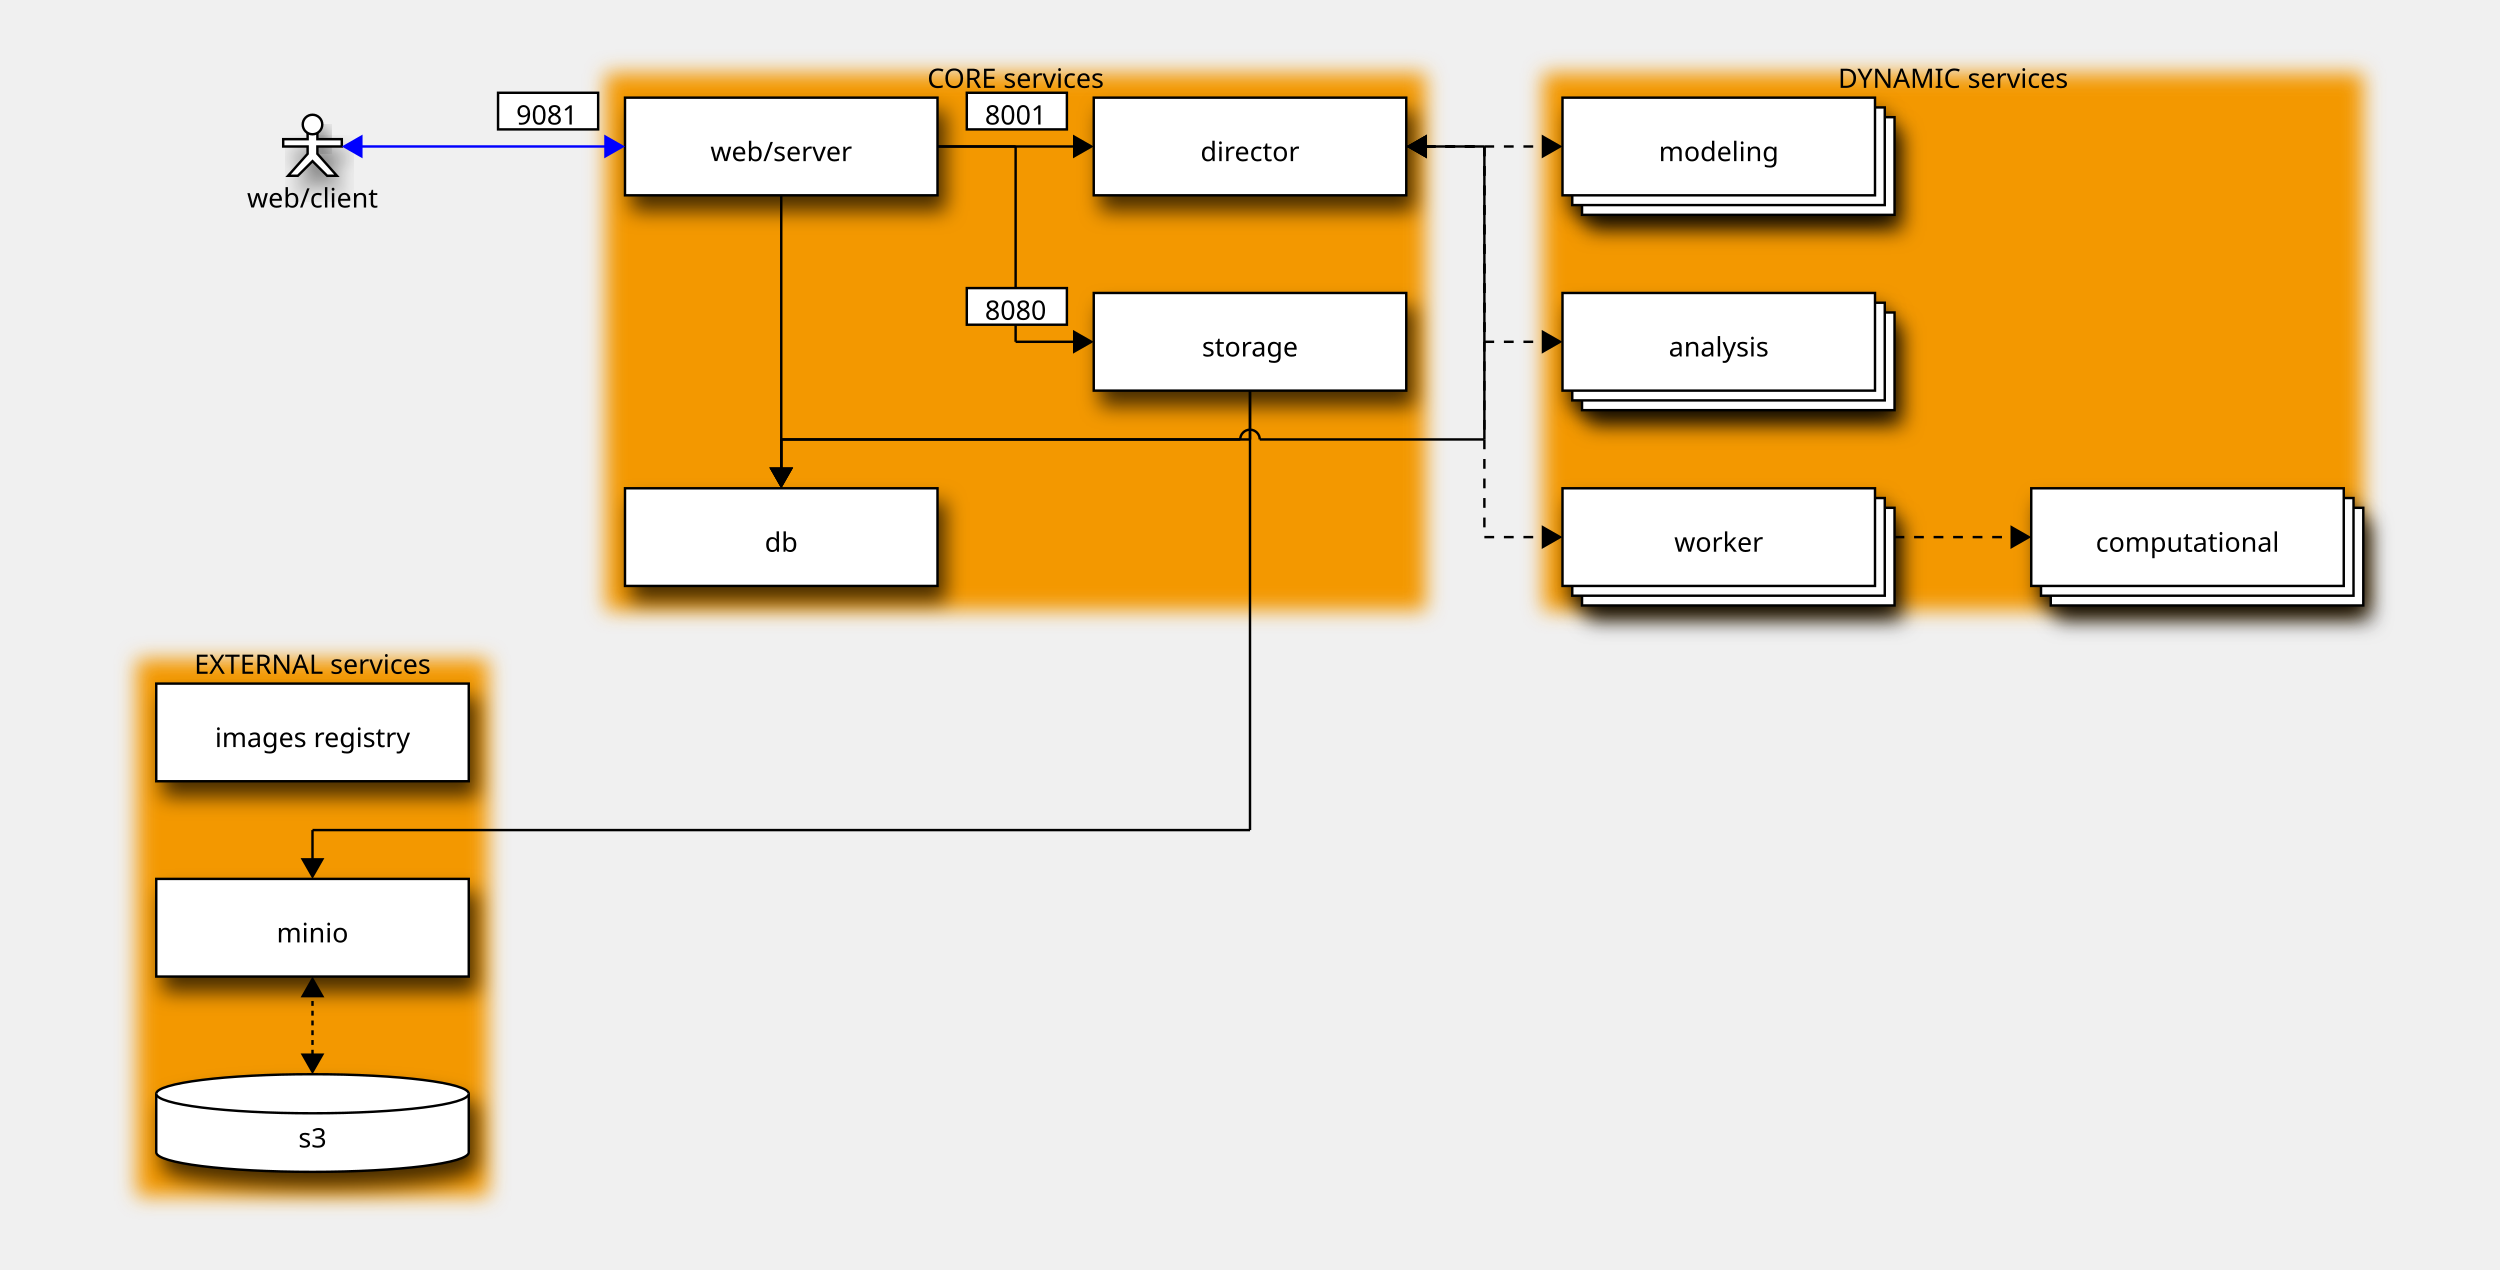
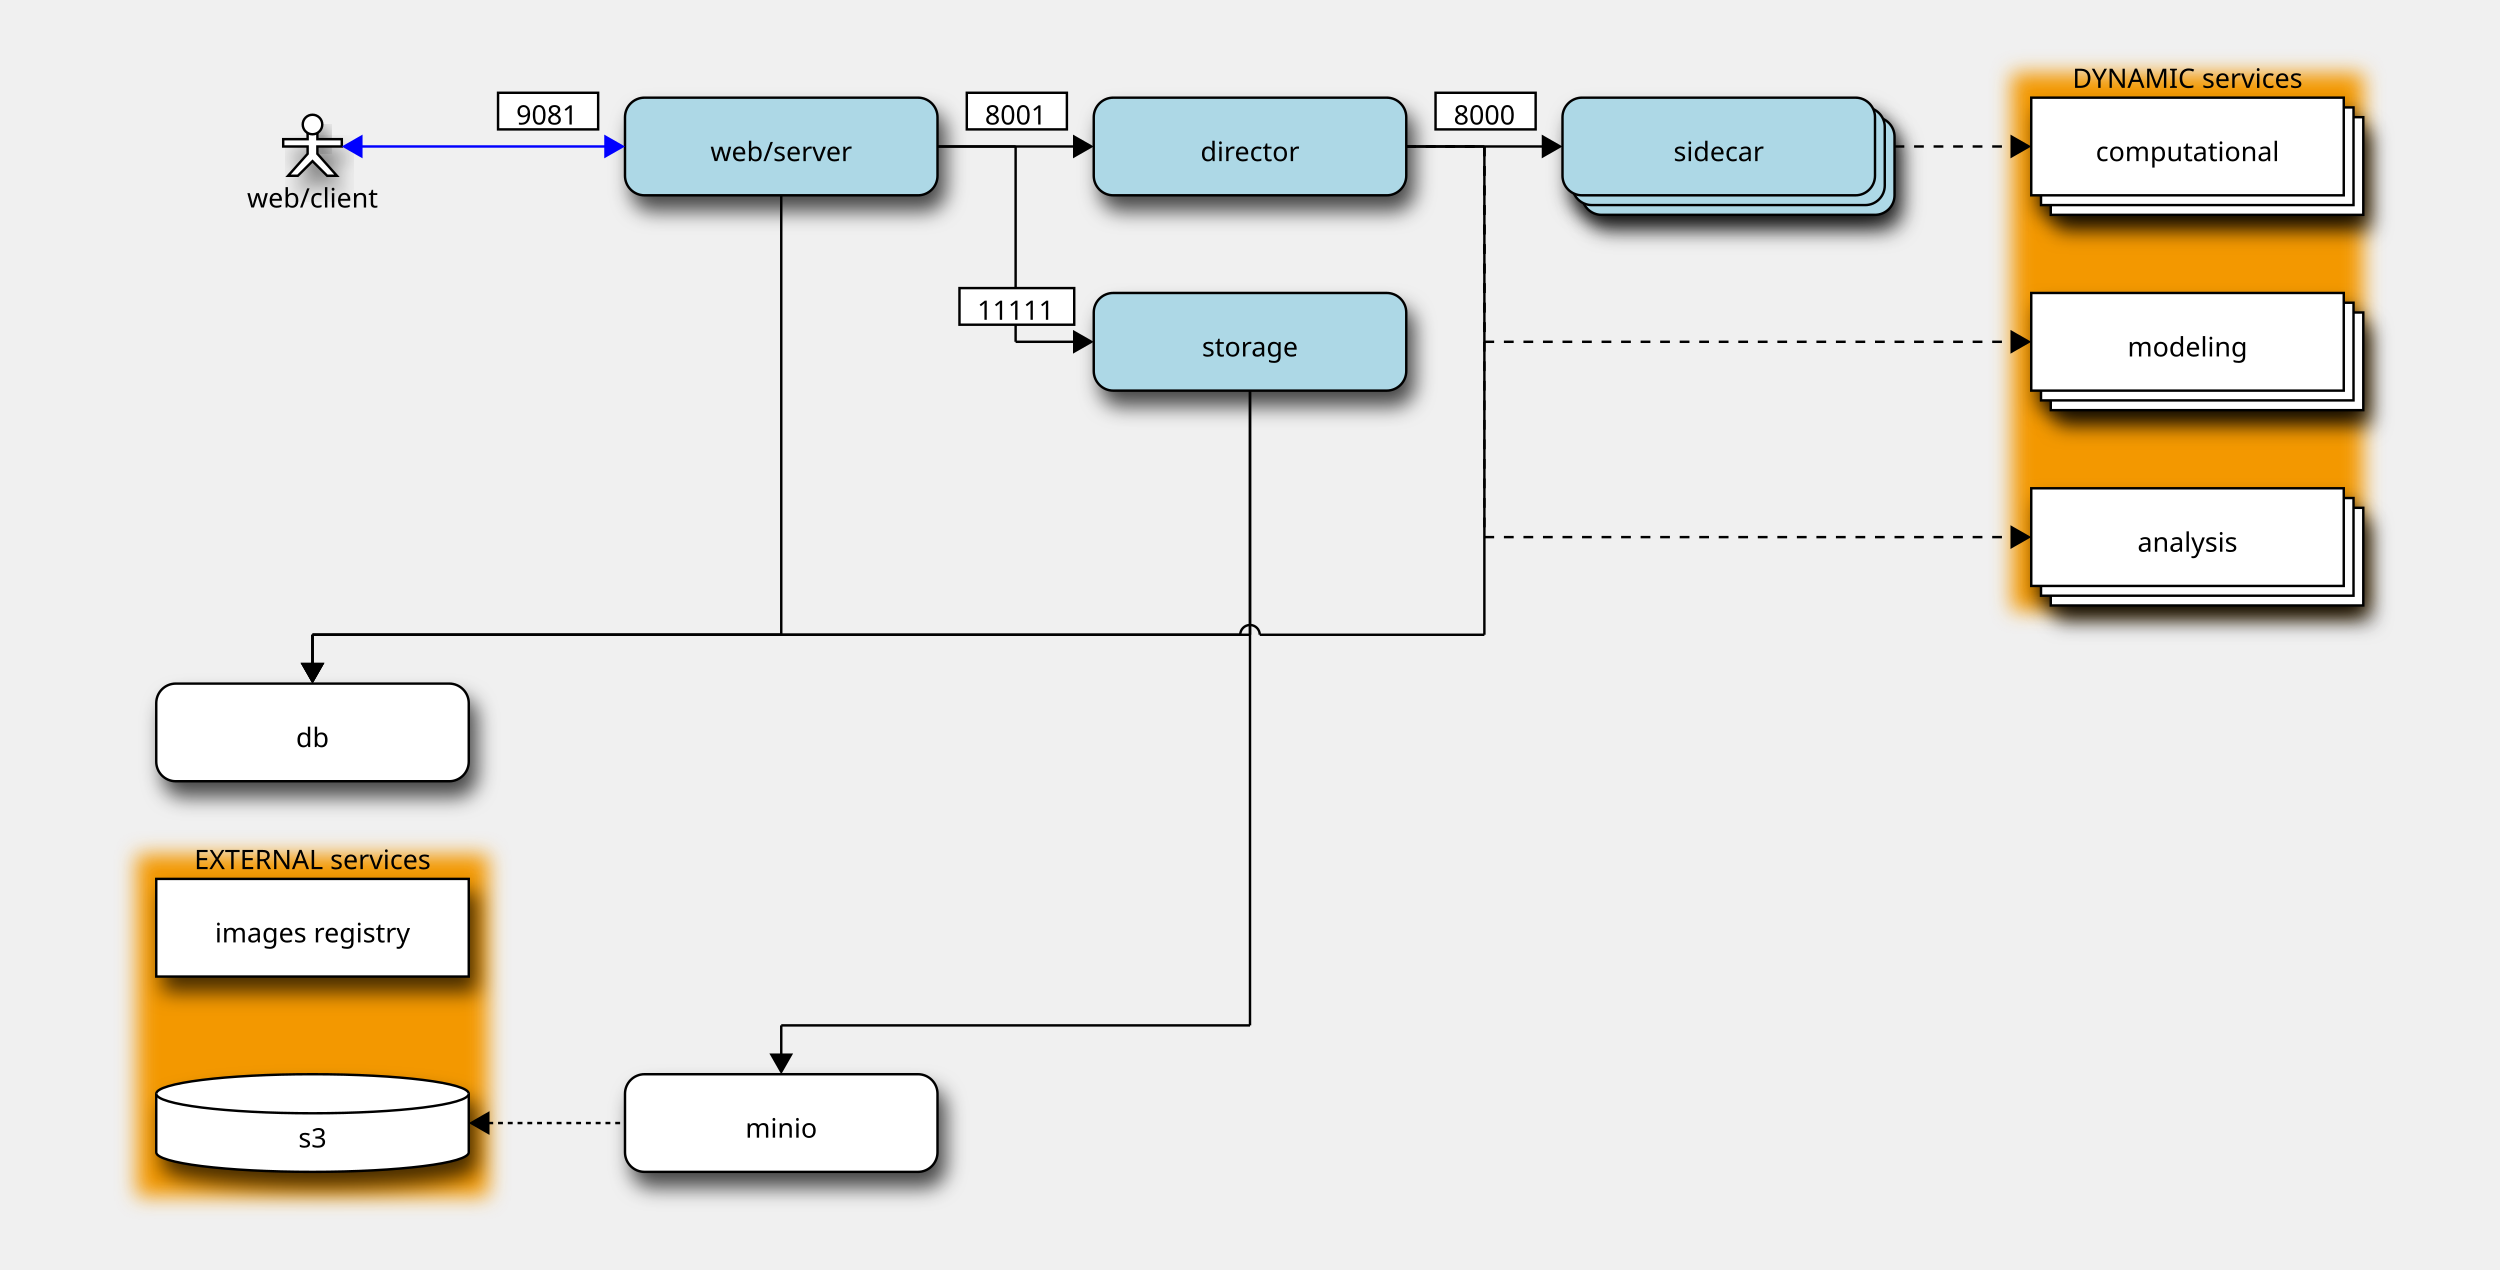
<svg xmlns="http://www.w3.org/2000/svg" viewBox="0 0 1024 520">
  <defs id="defs_block">
    <filter height="1.504" id="filter_blur" width="1.157" x="-0.079" y="-0.252">
      <feGaussianBlur id="feGaussianBlur3780" stdDeviation="4.2" />
    </filter>
  </defs>
-   <rect fill="rgb(243,152,0)" height="220" style="filter:url(#filter_blur)" width="336" x="632" y="30" />
-   <rect fill="rgb(243,152,0)" height="220" style="filter:url(#filter_blur)" width="144" x="56" y="270" />
-   <rect fill="rgb(243,152,0)" height="220" style="filter:url(#filter_blur)" width="336" x="248" y="30" />
+   <rect fill="rgb(243,152,0)" height="220" style="filter:url(#filter_blur)" width="144" x="824" y="30" />
+   <rect fill="rgb(243,152,0)" height="140" style="filter:url(#filter_blur)" width="144" x="56" y="350" />
+   <path d="M 659 54 L 771 54 A8,8 0 0 1 779 62 L 779 86 A8,8 0 0 1 771 94 L 659 94 A8,8 0 0 1 651 86 L 651 62 A8,8 0 0 1 659 54" fill="rgb(0,0,0)" stroke="rgb(0,0,0)" style="filter:url(#filter_blur);opacity:0.7;fill-opacity:1" />
+   <path d="M 655 50 L 767 50 A8,8 0 0 1 775 58 L 775 82 A8,8 0 0 1 767 90 L 655 90 A8,8 0 0 1 647 82 L 647 58 A8,8 0 0 1 655 50" fill="rgb(0,0,0)" stroke="rgb(0,0,0)" style="filter:url(#filter_blur);opacity:0.7;fill-opacity:1" />
+   <path d="M 651 46 L 763 46 A8,8 0 0 1 771 54 L 771 78 A8,8 0 0 1 763 86 L 651 86 A8,8 0 0 1 643 78 L 643 54 A8,8 0 0 1 651 46" fill="rgb(0,0,0)" stroke="rgb(0,0,0)" style="filter:url(#filter_blur);opacity:0.7;fill-opacity:1" />
+   <rect fill="rgb(0,0,0)" height="40" stroke="rgb(0,0,0)" style="filter:url(#filter_blur);opacity:0.7;fill-opacity:1" width="128" x="843" y="54" />
+   <rect fill="rgb(0,0,0)" height="40" stroke="rgb(0,0,0)" style="filter:url(#filter_blur);opacity:0.7;fill-opacity:1" width="128" x="839" y="50" />
+   <rect fill="rgb(0,0,0)" height="40" stroke="rgb(0,0,0)" style="filter:url(#filter_blur);opacity:0.7;fill-opacity:1" width="128" x="835" y="46" />
+   <rect fill="rgb(0,0,0)" height="40" stroke="rgb(0,0,0)" style="filter:url(#filter_blur);opacity:0.7;fill-opacity:1" width="128" x="843" y="134" />
+   <rect fill="rgb(0,0,0)" height="40" stroke="rgb(0,0,0)" style="filter:url(#filter_blur);opacity:0.7;fill-opacity:1" width="128" x="839" y="130" />
+   <rect fill="rgb(0,0,0)" height="40" stroke="rgb(0,0,0)" style="filter:url(#filter_blur);opacity:0.7;fill-opacity:1" width="128" x="835" y="126" />
  <rect fill="rgb(0,0,0)" height="40" stroke="rgb(0,0,0)" style="filter:url(#filter_blur);opacity:0.7;fill-opacity:1" width="128" x="843" y="214" />
  <rect fill="rgb(0,0,0)" height="40" stroke="rgb(0,0,0)" style="filter:url(#filter_blur);opacity:0.7;fill-opacity:1" width="128" x="839" y="210" />
  <rect fill="rgb(0,0,0)" height="40" stroke="rgb(0,0,0)" style="filter:url(#filter_blur);opacity:0.7;fill-opacity:1" width="128" x="835" y="206" />
-   <rect fill="rgb(0,0,0)" height="40" stroke="rgb(0,0,0)" style="filter:url(#filter_blur);opacity:0.7;fill-opacity:1" width="128" x="651" y="54" />
-   <rect fill="rgb(0,0,0)" height="40" stroke="rgb(0,0,0)" style="filter:url(#filter_blur);opacity:0.7;fill-opacity:1" width="128" x="647" y="50" />
-   <rect fill="rgb(0,0,0)" height="40" stroke="rgb(0,0,0)" style="filter:url(#filter_blur);opacity:0.7;fill-opacity:1" width="128" x="643" y="46" />
-   <rect fill="rgb(0,0,0)" height="40" stroke="rgb(0,0,0)" style="filter:url(#filter_blur);opacity:0.7;fill-opacity:1" width="128" x="651" y="134" />
-   <rect fill="rgb(0,0,0)" height="40" stroke="rgb(0,0,0)" style="filter:url(#filter_blur);opacity:0.7;fill-opacity:1" width="128" x="647" y="130" />
-   <rect fill="rgb(0,0,0)" height="40" stroke="rgb(0,0,0)" style="filter:url(#filter_blur);opacity:0.7;fill-opacity:1" width="128" x="643" y="126" />
-   <rect fill="rgb(0,0,0)" height="40" stroke="rgb(0,0,0)" style="filter:url(#filter_blur);opacity:0.7;fill-opacity:1" width="128" x="651" y="214" />
-   <rect fill="rgb(0,0,0)" height="40" stroke="rgb(0,0,0)" style="filter:url(#filter_blur);opacity:0.7;fill-opacity:1" width="128" x="647" y="210" />
-   <rect fill="rgb(0,0,0)" height="40" stroke="rgb(0,0,0)" style="filter:url(#filter_blur);opacity:0.7;fill-opacity:1" width="128" x="643" y="206" />
+   <path d="M 459 46 L 571 46 A8,8 0 0 1 579 54 L 579 78 A8,8 0 0 1 571 86 L 459 86 A8,8 0 0 1 451 78 L 451 54 A8,8 0 0 1 459 46" fill="rgb(0,0,0)" stroke="rgb(0,0,0)" style="filter:url(#filter_blur);opacity:0.7;fill-opacity:1" />
+   <path d="M 459 126 L 571 126 A8,8 0 0 1 579 134 L 579 158 A8,8 0 0 1 571 166 L 459 166 A8,8 0 0 1 451 158 L 451 134 A8,8 0 0 1 459 126" fill="rgb(0,0,0)" stroke="rgb(0,0,0)" style="filter:url(#filter_blur);opacity:0.7;fill-opacity:1" />
+   <path d="M 267 46 L 379 46 A8,8 0 0 1 387 54 L 387 78 A8,8 0 0 1 379 86 L 267 86 A8,8 0 0 1 259 78 L 259 54 A8,8 0 0 1 267 46" fill="rgb(0,0,0)" stroke="rgb(0,0,0)" style="filter:url(#filter_blur);opacity:0.7;fill-opacity:1" />
  <polygon fill="rgb(0,0,0)" points="133,60 133,63 143,63 143,66 133,66 133,69 141,78 137,78 131,72 125,78 121,78 129,69 129,66 119,66 119,63 129,63 129,60" style="filter:url(#filter_blur);opacity:0.7;fill-opacity:1" />
  <ellipse cx="131" cy="57" fill="rgb(0,0,0)" rx="4" ry="4" stroke="rgb(0,0,0)" style="filter:url(#filter_blur);opacity:0.7;fill-opacity:1" />
-   <rect fill="rgb(0,0,0)" height="40" stroke="rgb(0,0,0)" style="filter:url(#filter_blur);opacity:0.7;fill-opacity:1" width="128" x="67" y="286" />
+   <path d="M 75 286 L 187 286 A8,8 0 0 1 195 294 L 195 318 A8,8 0 0 1 187 326 L 75 326 A8,8 0 0 1 67 318 L 67 294 A8,8 0 0 1 75 286" fill="rgb(0,0,0)" stroke="rgb(0,0,0)" style="filter:url(#filter_blur);opacity:0.7;fill-opacity:1" />
  <rect fill="rgb(0,0,0)" height="40" stroke="rgb(0,0,0)" style="filter:url(#filter_blur);opacity:0.7;fill-opacity:1" width="128" x="67" y="366" />
  <path d="M 67 454 A64,8 0 0 1 195 454 L 195 478 A64,8 0 0 1 67 478 L 67 454" fill="rgb(0,0,0)" stroke="rgb(0,0,0)" style="filter:url(#filter_blur);opacity:0.7;fill-opacity:1" />
-   <rect fill="rgb(0,0,0)" height="40" stroke="rgb(0,0,0)" style="filter:url(#filter_blur);opacity:0.7;fill-opacity:1" width="128" x="259" y="46" />
-   <rect fill="rgb(0,0,0)" height="40" stroke="rgb(0,0,0)" style="filter:url(#filter_blur);opacity:0.7;fill-opacity:1" width="128" x="451" y="46" />
-   <rect fill="rgb(0,0,0)" height="40" stroke="rgb(0,0,0)" style="filter:url(#filter_blur);opacity:0.7;fill-opacity:1" width="128" x="451" y="126" />
-   <rect fill="rgb(0,0,0)" height="40" stroke="rgb(0,0,0)" style="filter:url(#filter_blur);opacity:0.7;fill-opacity:1" width="128" x="259" y="206" />
+   <path d="M 267 446 L 379 446 A8,8 0 0 1 387 454 L 387 478 A8,8 0 0 1 379 486 L 267 486 A8,8 0 0 1 259 478 L 259 454 A8,8 0 0 1 267 446" fill="rgb(0,0,0)" stroke="rgb(0,0,0)" style="filter:url(#filter_blur);opacity:0.7;fill-opacity:1" />
+   <path d="M 656 48 L 768 48 A8,8 0 0 1 776 56 L 776 80 A8,8 0 0 1 768 88 L 656 88 A8,8 0 0 1 648 80 L 648 56 A8,8 0 0 1 656 48" fill="rgb(173,216,230)" stroke="rgb(0,0,0)" />
+   <path d="M 652 44 L 764 44 A8,8 0 0 1 772 52 L 772 76 A8,8 0 0 1 764 84 L 652 84 A8,8 0 0 1 644 76 L 644 52 A8,8 0 0 1 652 44" fill="rgb(173,216,230)" stroke="rgb(0,0,0)" />
+   <path d="M 648 40 L 760 40 A8,8 0 0 1 768 48 L 768 72 A8,8 0 0 1 760 80 L 648 80 A8,8 0 0 1 640 72 L 640 48 A8,8 0 0 1 648 40" fill="rgb(173,216,230)" stroke="rgb(0,0,0)" />
+   <text fill="rgb(0,0,0)" font-family="sans-serif" font-size="11" font-style="normal" font-weight="normal" text-anchor="middle" textLength="43" x="704" y="66">sidecar</text>
+   <rect fill="rgb(255,255,255)" height="40" stroke="rgb(0,0,0)" width="128" x="840" y="48" />
+   <rect fill="rgb(255,255,255)" height="40" stroke="rgb(0,0,0)" width="128" x="836" y="44" />
+   <rect fill="rgb(255,255,255)" height="40" stroke="rgb(0,0,0)" width="128" x="832" y="40" />
+   <text fill="rgb(0,0,0)" font-family="sans-serif" font-size="11" font-style="normal" font-weight="normal" text-anchor="middle" textLength="79" x="896" y="66">computational</text>
+   <rect fill="rgb(255,255,255)" height="40" stroke="rgb(0,0,0)" width="128" x="840" y="128" />
+   <rect fill="rgb(255,255,255)" height="40" stroke="rgb(0,0,0)" width="128" x="836" y="124" />
+   <rect fill="rgb(255,255,255)" height="40" stroke="rgb(0,0,0)" width="128" x="832" y="120" />
+   <text fill="rgb(0,0,0)" font-family="sans-serif" font-size="11" font-style="normal" font-weight="normal" text-anchor="middle" textLength="49" x="896" y="146">modeling</text>
  <rect fill="rgb(255,255,255)" height="40" stroke="rgb(0,0,0)" width="128" x="840" y="208" />
  <rect fill="rgb(255,255,255)" height="40" stroke="rgb(0,0,0)" width="128" x="836" y="204" />
  <rect fill="rgb(255,255,255)" height="40" stroke="rgb(0,0,0)" width="128" x="832" y="200" />
-   <text fill="rgb(0,0,0)" font-family="sans-serif" font-size="11" font-style="normal" font-weight="normal" text-anchor="middle" textLength="79" x="896" y="226">computational</text>
-   <rect fill="rgb(255,255,255)" height="40" stroke="rgb(0,0,0)" width="128" x="648" y="48" />
-   <rect fill="rgb(255,255,255)" height="40" stroke="rgb(0,0,0)" width="128" x="644" y="44" />
-   <rect fill="rgb(255,255,255)" height="40" stroke="rgb(0,0,0)" width="128" x="640" y="40" />
-   <text fill="rgb(0,0,0)" font-family="sans-serif" font-size="11" font-style="normal" font-weight="normal" text-anchor="middle" textLength="49" x="704" y="66">modeling</text>
-   <rect fill="rgb(255,255,255)" height="40" stroke="rgb(0,0,0)" width="128" x="648" y="128" />
-   <rect fill="rgb(255,255,255)" height="40" stroke="rgb(0,0,0)" width="128" x="644" y="124" />
-   <rect fill="rgb(255,255,255)" height="40" stroke="rgb(0,0,0)" width="128" x="640" y="120" />
-   <text fill="rgb(0,0,0)" font-family="sans-serif" font-size="11" font-style="normal" font-weight="normal" text-anchor="middle" textLength="49" x="704" y="146">analysis</text>
-   <rect fill="rgb(255,255,255)" height="40" stroke="rgb(0,0,0)" width="128" x="648" y="208" />
-   <rect fill="rgb(255,255,255)" height="40" stroke="rgb(0,0,0)" width="128" x="644" y="204" />
-   <rect fill="rgb(255,255,255)" height="40" stroke="rgb(0,0,0)" width="128" x="640" y="200" />
-   <text fill="rgb(0,0,0)" font-family="sans-serif" font-size="11" font-style="normal" font-weight="normal" text-anchor="middle" textLength="37" x="704" y="226">worker</text>
+   <text fill="rgb(0,0,0)" font-family="sans-serif" font-size="11" font-style="normal" font-weight="normal" text-anchor="middle" textLength="49" x="896" y="226">analysis</text>
+   <path d="M 456 40 L 568 40 A8,8 0 0 1 576 48 L 576 72 A8,8 0 0 1 568 80 L 456 80 A8,8 0 0 1 448 72 L 448 48 A8,8 0 0 1 456 40" fill="rgb(173,216,230)" stroke="rgb(0,0,0)" />
+   <text fill="rgb(0,0,0)" font-family="sans-serif" font-size="11" font-style="normal" font-weight="normal" text-anchor="middle" textLength="49" x="512" y="66">director</text>
+   <path d="M 456 120 L 568 120 A8,8 0 0 1 576 128 L 576 152 A8,8 0 0 1 568 160 L 456 160 A8,8 0 0 1 448 152 L 448 128 A8,8 0 0 1 456 120" fill="rgb(173,216,230)" stroke="rgb(0,0,0)" />
+   <text fill="rgb(0,0,0)" font-family="sans-serif" font-size="11" font-style="normal" font-weight="normal" text-anchor="middle" textLength="43" x="512" y="146">storage</text>
+   <path d="M 264 40 L 376 40 A8,8 0 0 1 384 48 L 384 72 A8,8 0 0 1 376 80 L 264 80 A8,8 0 0 1 256 72 L 256 48 A8,8 0 0 1 264 40" fill="rgb(173,216,230)" stroke="rgb(0,0,0)" />
+   <text fill="rgb(0,0,0)" font-family="sans-serif" font-size="11" font-style="normal" font-weight="normal" text-anchor="middle" textLength="61" x="320" y="66">web/server</text>
  <polygon fill="rgb(255,255,255)" points="130,54 130,57 140,57 140,60 130,60 130,63 138,72 134,72 128,66 122,72 118,72 126,63 126,60 116,60 116,57 126,57 126,54" stroke="rgb(0,0,0)" />
  <ellipse cx="128" cy="51" fill="rgb(255,255,255)" rx="4" ry="4" stroke="rgb(0,0,0)" />
  <text fill="rgb(0,0,0)" font-family="sans-serif" font-size="11" font-style="normal" font-weight="normal" text-anchor="middle" textLength="61" x="128" y="85">web/client</text>
-   <rect fill="rgb(255,255,255)" height="40" stroke="rgb(0,0,0)" width="128" x="64" y="280" />
-   <text fill="rgb(0,0,0)" font-family="sans-serif" font-size="11" font-style="normal" font-weight="normal" text-anchor="middle" textLength="91" x="128" y="306">images registry</text>
+   <path d="M 72 280 L 184 280 A8,8 0 0 1 192 288 L 192 312 A8,8 0 0 1 184 320 L 72 320 A8,8 0 0 1 64 312 L 64 288 A8,8 0 0 1 72 280" fill="rgb(255,255,255)" stroke="rgb(0,0,0)" />
+   <text fill="rgb(0,0,0)" font-family="sans-serif" font-size="11" font-style="normal" font-weight="normal" text-anchor="middle" textLength="13" x="128" y="306">db</text>
  <rect fill="rgb(255,255,255)" height="40" stroke="rgb(0,0,0)" width="128" x="64" y="360" />
-   <text fill="rgb(0,0,0)" font-family="sans-serif" font-size="11" font-style="normal" font-weight="normal" text-anchor="middle" textLength="31" x="128" y="386">minio</text>
+   <text fill="rgb(0,0,0)" font-family="sans-serif" font-size="11" font-style="normal" font-weight="normal" text-anchor="middle" textLength="91" x="128" y="386">images registry</text>
  <path d="M 64 448 A64,8 0 0 1 192 448 L 192 472 A64,8 0 0 1 64 472 L 64 448" fill="rgb(255,255,255)" stroke="rgb(0,0,0)" />
  <path d="M 192 448 A64,8 0 0 1 64 448" fill="rgb(255,255,255)" stroke="rgb(0,0,0)" />
  <text fill="rgb(0,0,0)" font-family="sans-serif" font-size="11" font-style="normal" font-weight="normal" text-anchor="middle" textLength="13" x="128" y="470">s3</text>
-   <rect fill="rgb(255,255,255)" height="40" stroke="rgb(0,0,0)" width="128" x="256" y="40" />
-   <text fill="rgb(0,0,0)" font-family="sans-serif" font-size="11" font-style="normal" font-weight="normal" text-anchor="middle" textLength="61" x="320" y="66">web/server</text>
-   <rect fill="rgb(255,255,255)" height="40" stroke="rgb(0,0,0)" width="128" x="448" y="40" />
-   <text fill="rgb(0,0,0)" font-family="sans-serif" font-size="11" font-style="normal" font-weight="normal" text-anchor="middle" textLength="49" x="512" y="66">director</text>
-   <rect fill="rgb(255,255,255)" height="40" stroke="rgb(0,0,0)" width="128" x="448" y="120" />
-   <text fill="rgb(0,0,0)" font-family="sans-serif" font-size="11" font-style="normal" font-weight="normal" text-anchor="middle" textLength="43" x="512" y="146">storage</text>
-   <rect fill="rgb(255,255,255)" height="40" stroke="rgb(0,0,0)" width="128" x="256" y="200" />
-   <text fill="rgb(0,0,0)" font-family="sans-serif" font-size="11" font-style="normal" font-weight="normal" text-anchor="middle" textLength="13" x="320" y="226">db</text>
-   <path d="M 148 60 L 248 60" fill="none" stroke="rgb(0,0,255)" />
-   <polygon fill="rgb(0,0,255)" points="141,60 148,56 148,64 141,60" stroke="rgb(0,0,255)" />
-   <polygon fill="rgb(0,0,255)" points="255,60 248,56 248,64 255,60" stroke="rgb(0,0,255)" />
-   <path d="M 776 220 L 824 220" fill="none" stroke="rgb(0,0,0)" stroke-dasharray="4" />
+   <path d="M 264 440 L 376 440 A8,8 0 0 1 384 448 L 384 472 A8,8 0 0 1 376 480 L 264 480 A8,8 0 0 1 256 472 L 256 448 A8,8 0 0 1 264 440" fill="rgb(255,255,255)" stroke="rgb(0,0,0)" />
+   <text fill="rgb(0,0,0)" font-family="sans-serif" font-size="11" font-style="normal" font-weight="normal" text-anchor="middle" textLength="31" x="320" y="466">minio</text>
+   <path d="M 776 60 L 824 60" fill="none" stroke="rgb(0,0,0)" stroke-dasharray="4" />
+   <polygon fill="rgb(0,0,0)" points="831,60 824,56 824,64 831,60" stroke="rgb(0,0,0)" />
+   <path d="M 576 60 L 608 60" fill="none" stroke="rgb(0,0,0)" />
+   <path d="M 608 60 L 608 260" fill="none" stroke="rgb(0,0,0)" />
+   <path d="M 128 260 L 508 260" fill="none" stroke="rgb(0,0,0)" />
+   <path d="M 508.0 260.0 A4,4 0 0 1 516.0 260.0" fill="none" stroke="rgb(0,0,0)" />
+   <path d="M 516 260 L 608 260" fill="none" stroke="rgb(0,0,0)" />
+   <path d="M 128 260 L 128 272" fill="none" stroke="rgb(0,0,0)" />
+   <polygon fill="rgb(0,0,0)" points="128,279 124,272 132,272 128,279" stroke="rgb(0,0,0)" />
+   <path d="M 576 60 L 608 60" fill="none" stroke="rgb(0,0,0)" stroke-dasharray="4" />
+   <path d="M 608 60 L 608 220" fill="none" stroke="rgb(0,0,0)" stroke-dasharray="4" />
+   <path d="M 608 220 L 824 220" fill="none" stroke="rgb(0,0,0)" stroke-dasharray="4" />
  <polygon fill="rgb(0,0,0)" points="831,220 824,216 824,224 831,220" stroke="rgb(0,0,0)" />
-   <path d="M 128 432 L 128 408" fill="none" stroke="rgb(0,0,0)" stroke-dasharray="2" />
-   <polygon fill="rgb(0,0,0)" points="128,439 124,432 132,432 128,439" stroke="rgb(0,0,0)" />
-   <polygon fill="rgb(0,0,0)" points="128,401 124,408 132,408 128,401" stroke="rgb(0,0,0)" />
+   <path d="M 576 60 L 632 60" fill="none" stroke="rgb(0,0,0)" />
+   <polygon fill="rgb(0,0,0)" points="639,60 632,56 632,64 639,60" stroke="rgb(0,0,0)" />
+   <path d="M 576 60 L 608 60" fill="none" stroke="rgb(0,0,0)" stroke-dasharray="4" />
+   <path d="M 608 60 L 608 140" fill="none" stroke="rgb(0,0,0)" stroke-dasharray="4" />
+   <path d="M 608 140 L 824 140" fill="none" stroke="rgb(0,0,0)" stroke-dasharray="4" />
+   <polygon fill="rgb(0,0,0)" points="831,140 824,136 824,144 831,140" stroke="rgb(0,0,0)" />
+   <path d="M 320 80 L 320 260" fill="none" stroke="rgb(0,0,0)" />
+   <path d="M 128 260 L 320 260" fill="none" stroke="rgb(0,0,0)" />
+   <path d="M 128 260 L 128 272" fill="none" stroke="rgb(0,0,0)" />
+   <polygon fill="rgb(0,0,0)" points="128,279 124,272 132,272 128,279" stroke="rgb(0,0,0)" />
  <path d="M 384 60 L 440 60" fill="none" stroke="rgb(0,0,0)" />
  <polygon fill="rgb(0,0,0)" points="447,60 440,56 440,64 447,60" stroke="rgb(0,0,0)" />
-   <path d="M 320 80 L 320 192" fill="none" stroke="rgb(0,0,0)" />
-   <polygon fill="rgb(0,0,0)" points="320,199 316,192 324,192 320,199" stroke="rgb(0,0,0)" />
  <path d="M 384 60 L 416 60" fill="none" stroke="rgb(0,0,0)" />
  <path d="M 416 60 L 416 140" fill="none" stroke="rgb(0,0,0)" />
  <path d="M 416 140 L 440 140" fill="none" stroke="rgb(0,0,0)" />
  <polygon fill="rgb(0,0,0)" points="447,140 440,136 440,144 447,140" stroke="rgb(0,0,0)" />
-   <path d="M 584 60 L 608 60" fill="none" stroke="rgb(0,0,0)" stroke-dasharray="4" />
-   <path d="M 608 60 L 608 140" fill="none" stroke="rgb(0,0,0)" stroke-dasharray="4" />
-   <path d="M 608 140 L 632 140" fill="none" stroke="rgb(0,0,0)" stroke-dasharray="4" />
-   <polygon fill="rgb(0,0,0)" points="577,60 584,56 584,64 577,60" stroke="rgb(0,0,0)" />
-   <polygon fill="rgb(0,0,0)" points="639,140 632,136 632,144 639,140" stroke="rgb(0,0,0)" />
-   <path d="M 584 60 L 632 60" fill="none" stroke="rgb(0,0,0)" stroke-dasharray="4" />
-   <polygon fill="rgb(0,0,0)" points="577,60 584,56 584,64 577,60" stroke="rgb(0,0,0)" />
-   <polygon fill="rgb(0,0,0)" points="639,60 632,56 632,64 639,60" stroke="rgb(0,0,0)" />
-   <path d="M 576 60 L 608 60" fill="none" stroke="rgb(0,0,0)" />
-   <path d="M 608 60 L 608 180" fill="none" stroke="rgb(0,0,0)" />
-   <path d="M 320 180 L 508 180" fill="none" stroke="rgb(0,0,0)" />
-   <path d="M 508.0 180.0 A4,4 0 0 1 516.0 180.0" fill="none" stroke="rgb(0,0,0)" />
-   <path d="M 516 180 L 608 180" fill="none" stroke="rgb(0,0,0)" />
-   <path d="M 320 180 L 320 192" fill="none" stroke="rgb(0,0,0)" />
-   <polygon fill="rgb(0,0,0)" points="320,199 316,192 324,192 320,199" stroke="rgb(0,0,0)" />
-   <path d="M 584 60 L 608 60" fill="none" stroke="rgb(0,0,0)" stroke-dasharray="4" />
-   <path d="M 608 60 L 608 220" fill="none" stroke="rgb(0,0,0)" stroke-dasharray="4" />
-   <path d="M 608 220 L 632 220" fill="none" stroke="rgb(0,0,0)" stroke-dasharray="4" />
-   <polygon fill="rgb(0,0,0)" points="577,60 584,56 584,64 577,60" stroke="rgb(0,0,0)" />
-   <polygon fill="rgb(0,0,0)" points="639,220 632,216 632,224 639,220" stroke="rgb(0,0,0)" />
-   <path d="M 512 160 L 512 340" fill="none" stroke="rgb(0,0,0)" />
-   <path d="M 128 340 L 512 340" fill="none" stroke="rgb(0,0,0)" />
-   <path d="M 128 340 L 128 352" fill="none" stroke="rgb(0,0,0)" />
-   <polygon fill="rgb(0,0,0)" points="128,359 124,352 132,352 128,359" stroke="rgb(0,0,0)" />
-   <path d="M 512 160 L 512 180" fill="none" stroke="rgb(0,0,0)" />
-   <path d="M 320 180 L 512 180" fill="none" stroke="rgb(0,0,0)" />
-   <path d="M 320 180 L 320 192" fill="none" stroke="rgb(0,0,0)" />
-   <polygon fill="rgb(0,0,0)" points="320,199 316,192 324,192 320,199" stroke="rgb(0,0,0)" />
+   <path d="M 148 60 L 248 60" fill="none" stroke="rgb(0,0,255)" />
+   <polygon fill="rgb(0,0,255)" points="141,60 148,56 148,64 141,60" stroke="rgb(0,0,255)" />
+   <polygon fill="rgb(0,0,255)" points="255,60 248,56 248,64 255,60" stroke="rgb(0,0,255)" />
+   <path d="M 512 160 L 512 260" fill="none" stroke="rgb(0,0,0)" />
+   <path d="M 128 260 L 512 260" fill="none" stroke="rgb(0,0,0)" />
+   <path d="M 128 260 L 128 272" fill="none" stroke="rgb(0,0,0)" />
+   <polygon fill="rgb(0,0,0)" points="128,279 124,272 132,272 128,279" stroke="rgb(0,0,0)" />
+   <path d="M 512 160 L 512 420" fill="none" stroke="rgb(0,0,0)" />
+   <path d="M 320 420 L 512 420" fill="none" stroke="rgb(0,0,0)" />
+   <path d="M 320 420 L 320 432" fill="none" stroke="rgb(0,0,0)" />
+   <polygon fill="rgb(0,0,0)" points="320,439 316,432 324,432 320,439" stroke="rgb(0,0,0)" />
+   <path d="M 200 460 L 256 460" fill="none" stroke="rgb(0,0,0)" stroke-dasharray="2" />
+   <polygon fill="rgb(0,0,0)" points="193,460 200,456 200,464 193,460" stroke="rgb(0,0,0)" />
+   <rect fill="white" height="15" stroke="rgb(0,0,0)" width="41" x="588" y="38" />
+   <text fill="rgb(0,0,0)" font-family="sans-serif" font-size="11" font-style="normal" font-weight="normal" text-anchor="middle" textLength="25" x="608" y="51">8000</text>
+   <rect fill="white" height="15" stroke="rgb(0,0,0)" width="41" x="396" y="38" />
+   <text fill="rgb(0,0,0)" font-family="sans-serif" font-size="11" font-style="normal" font-weight="normal" text-anchor="middle" textLength="25" x="416" y="51">8001</text>
+   <rect fill="white" height="15" stroke="rgb(0,0,0)" width="47" x="393" y="118" />
+   <text fill="rgb(0,0,0)" font-family="sans-serif" font-size="11" font-style="normal" font-weight="normal" text-anchor="middle" textLength="31" x="416" y="131">11111</text>
  <rect fill="white" height="15" stroke="rgb(0,0,0)" width="41" x="204" y="38" />
  <text fill="rgb(0,0,0)" font-family="sans-serif" font-size="11" font-style="normal" font-weight="normal" text-anchor="middle" textLength="25" x="224" y="51">9081</text>
-   <rect fill="white" height="15" stroke="rgb(0,0,0)" width="41" x="396" y="38" />
-   <text fill="rgb(0,0,0)" font-family="sans-serif" font-size="11" font-style="normal" font-weight="normal" text-anchor="middle" textLength="25" x="416" y="51">8001</text>
-   <rect fill="white" height="15" stroke="rgb(0,0,0)" width="41" x="396" y="118" />
-   <text fill="rgb(0,0,0)" font-family="sans-serif" font-size="11" font-style="normal" font-weight="normal" text-anchor="middle" textLength="25" x="416" y="131">8080</text>
-   <text fill="rgb(0,0,0)" font-family="sans-serif" font-size="11" font-style="normal" font-weight="normal" text-anchor="middle" textLength="97" x="800" y="36">DYNAMIC services</text>
-   <text fill="rgb(0,0,0)" font-family="sans-serif" font-size="11" font-style="normal" font-weight="normal" text-anchor="middle" textLength="103" x="128" y="276">EXTERNAL services</text>
-   <text fill="rgb(0,0,0)" font-family="sans-serif" font-size="11" font-style="normal" font-weight="normal" text-anchor="middle" textLength="79" x="416" y="36">CORE services</text>
+   <text fill="rgb(0,0,0)" font-family="sans-serif" font-size="11" font-style="normal" font-weight="normal" text-anchor="middle" textLength="97" x="896" y="36">DYNAMIC services</text>
+   <text fill="rgb(0,0,0)" font-family="sans-serif" font-size="11" font-style="normal" font-weight="normal" text-anchor="middle" textLength="103" x="128" y="356">EXTERNAL services</text>
</svg>
